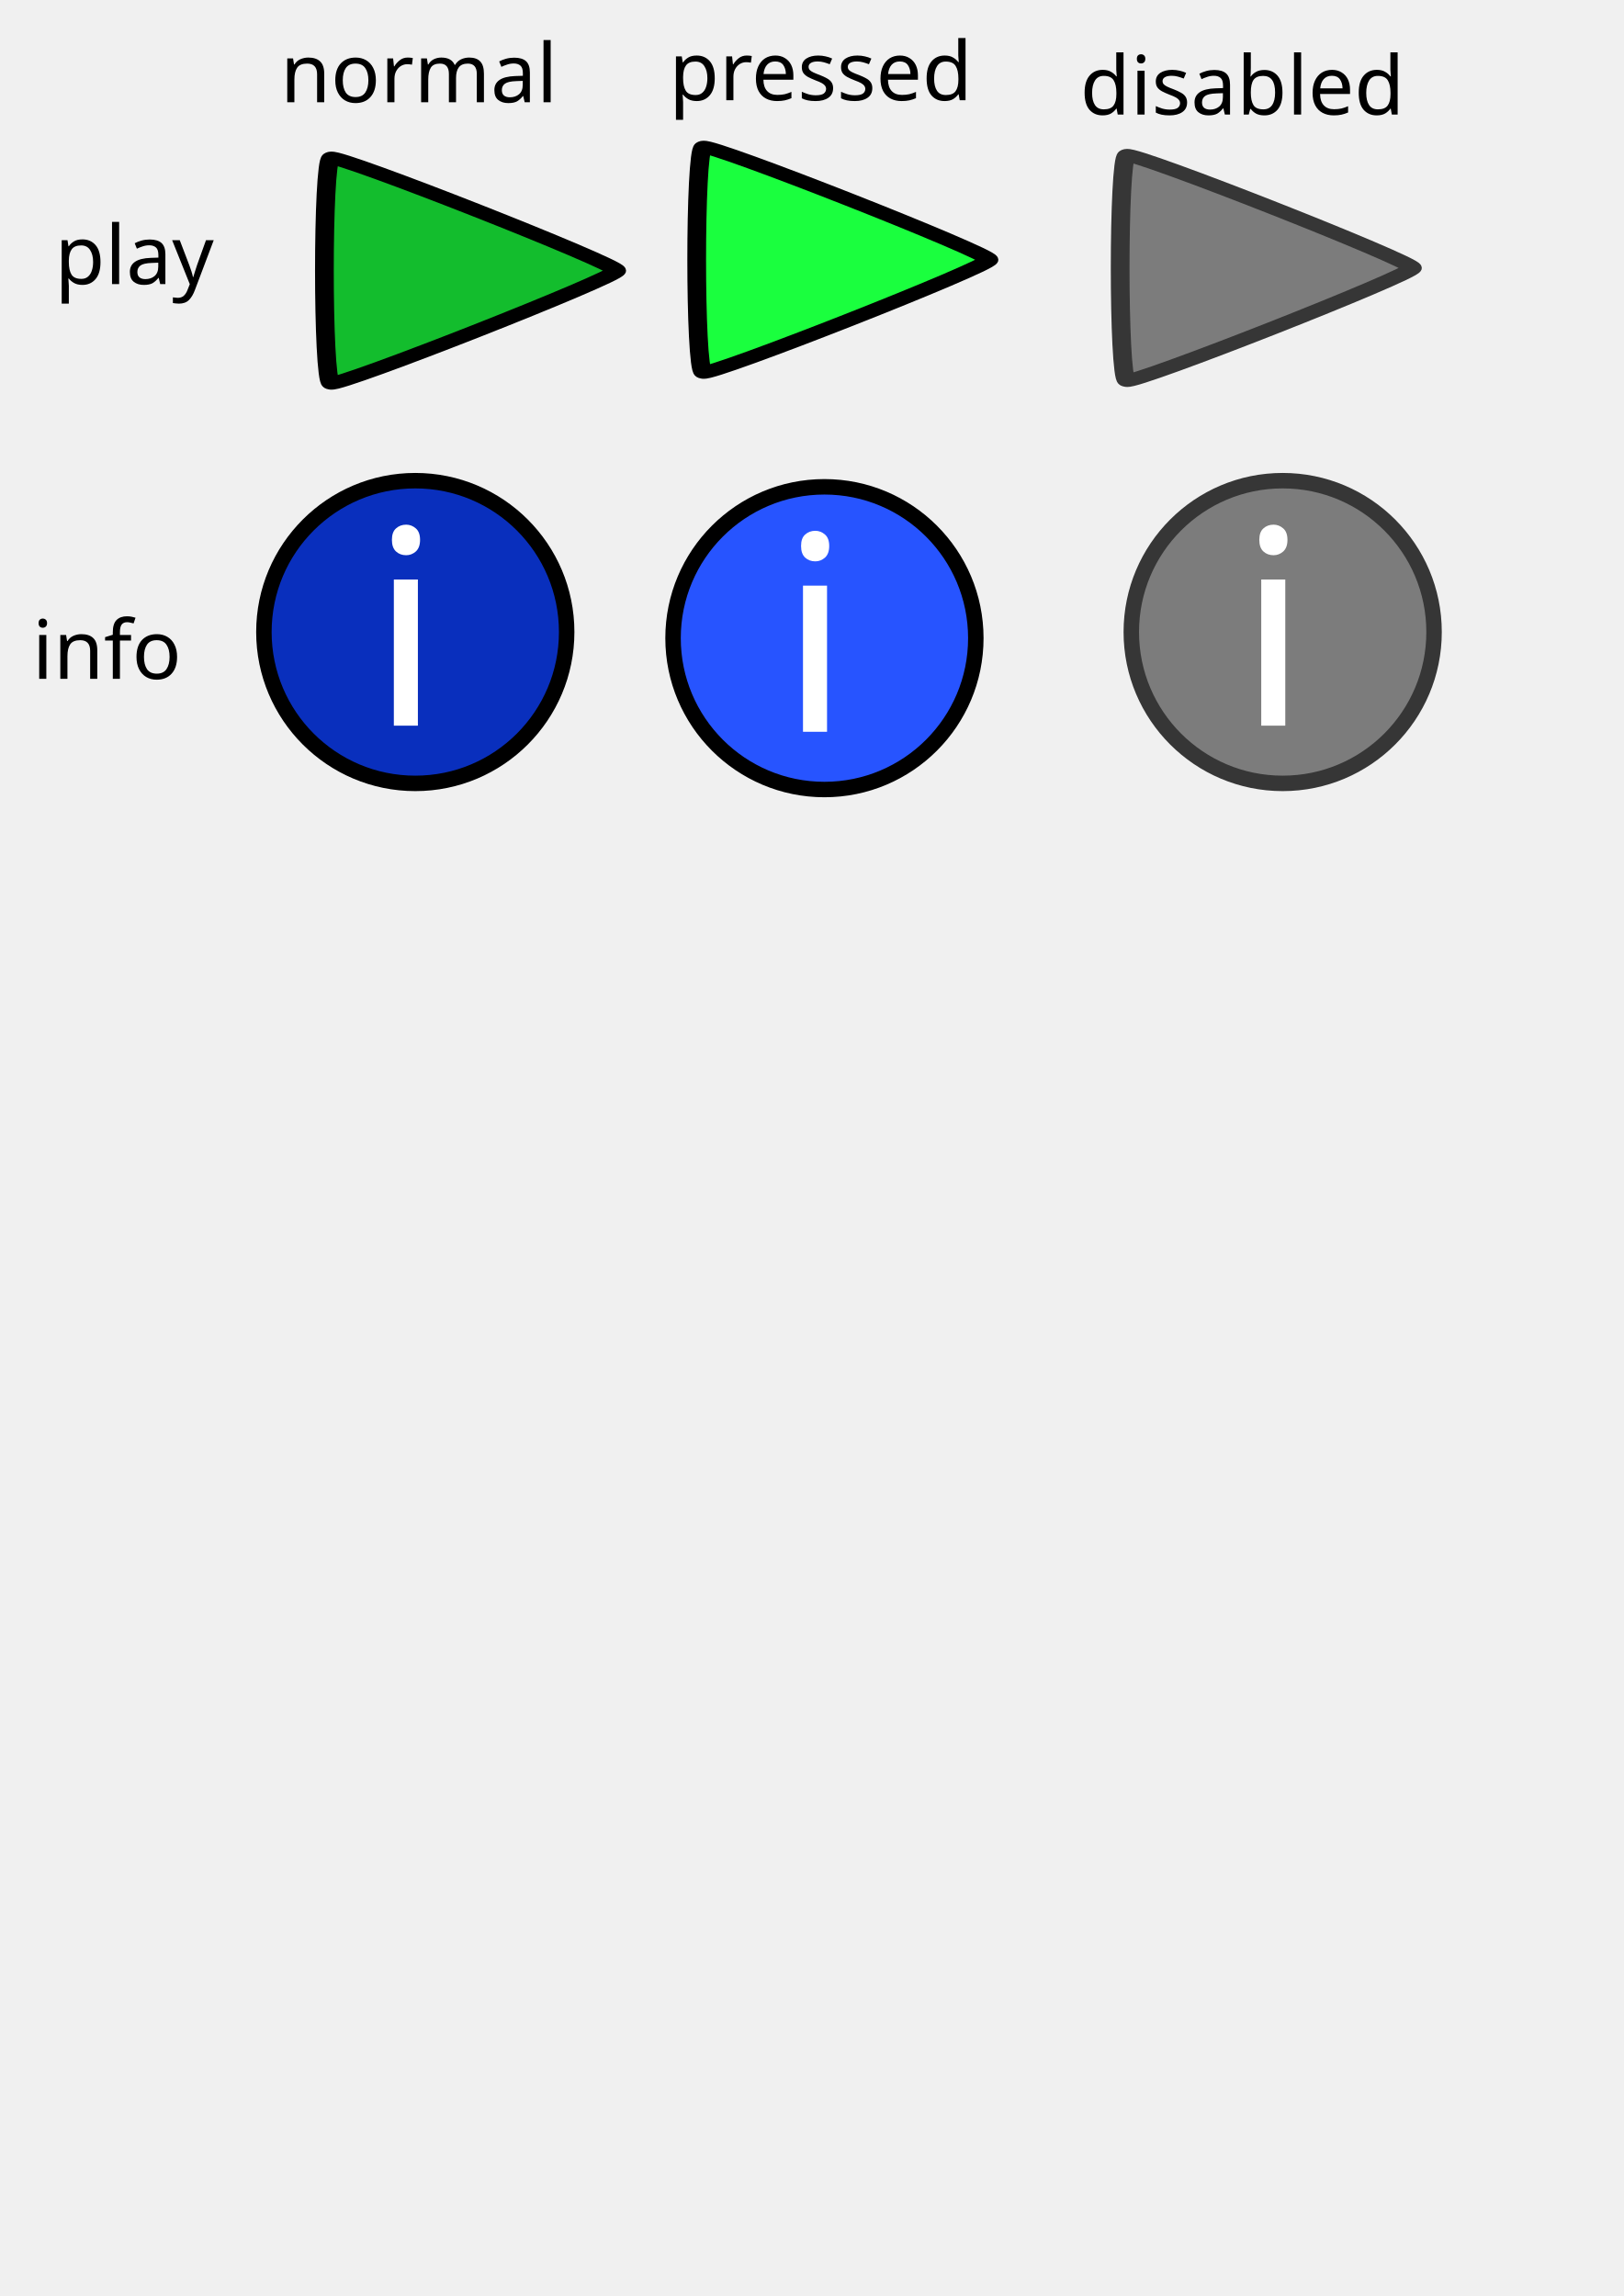
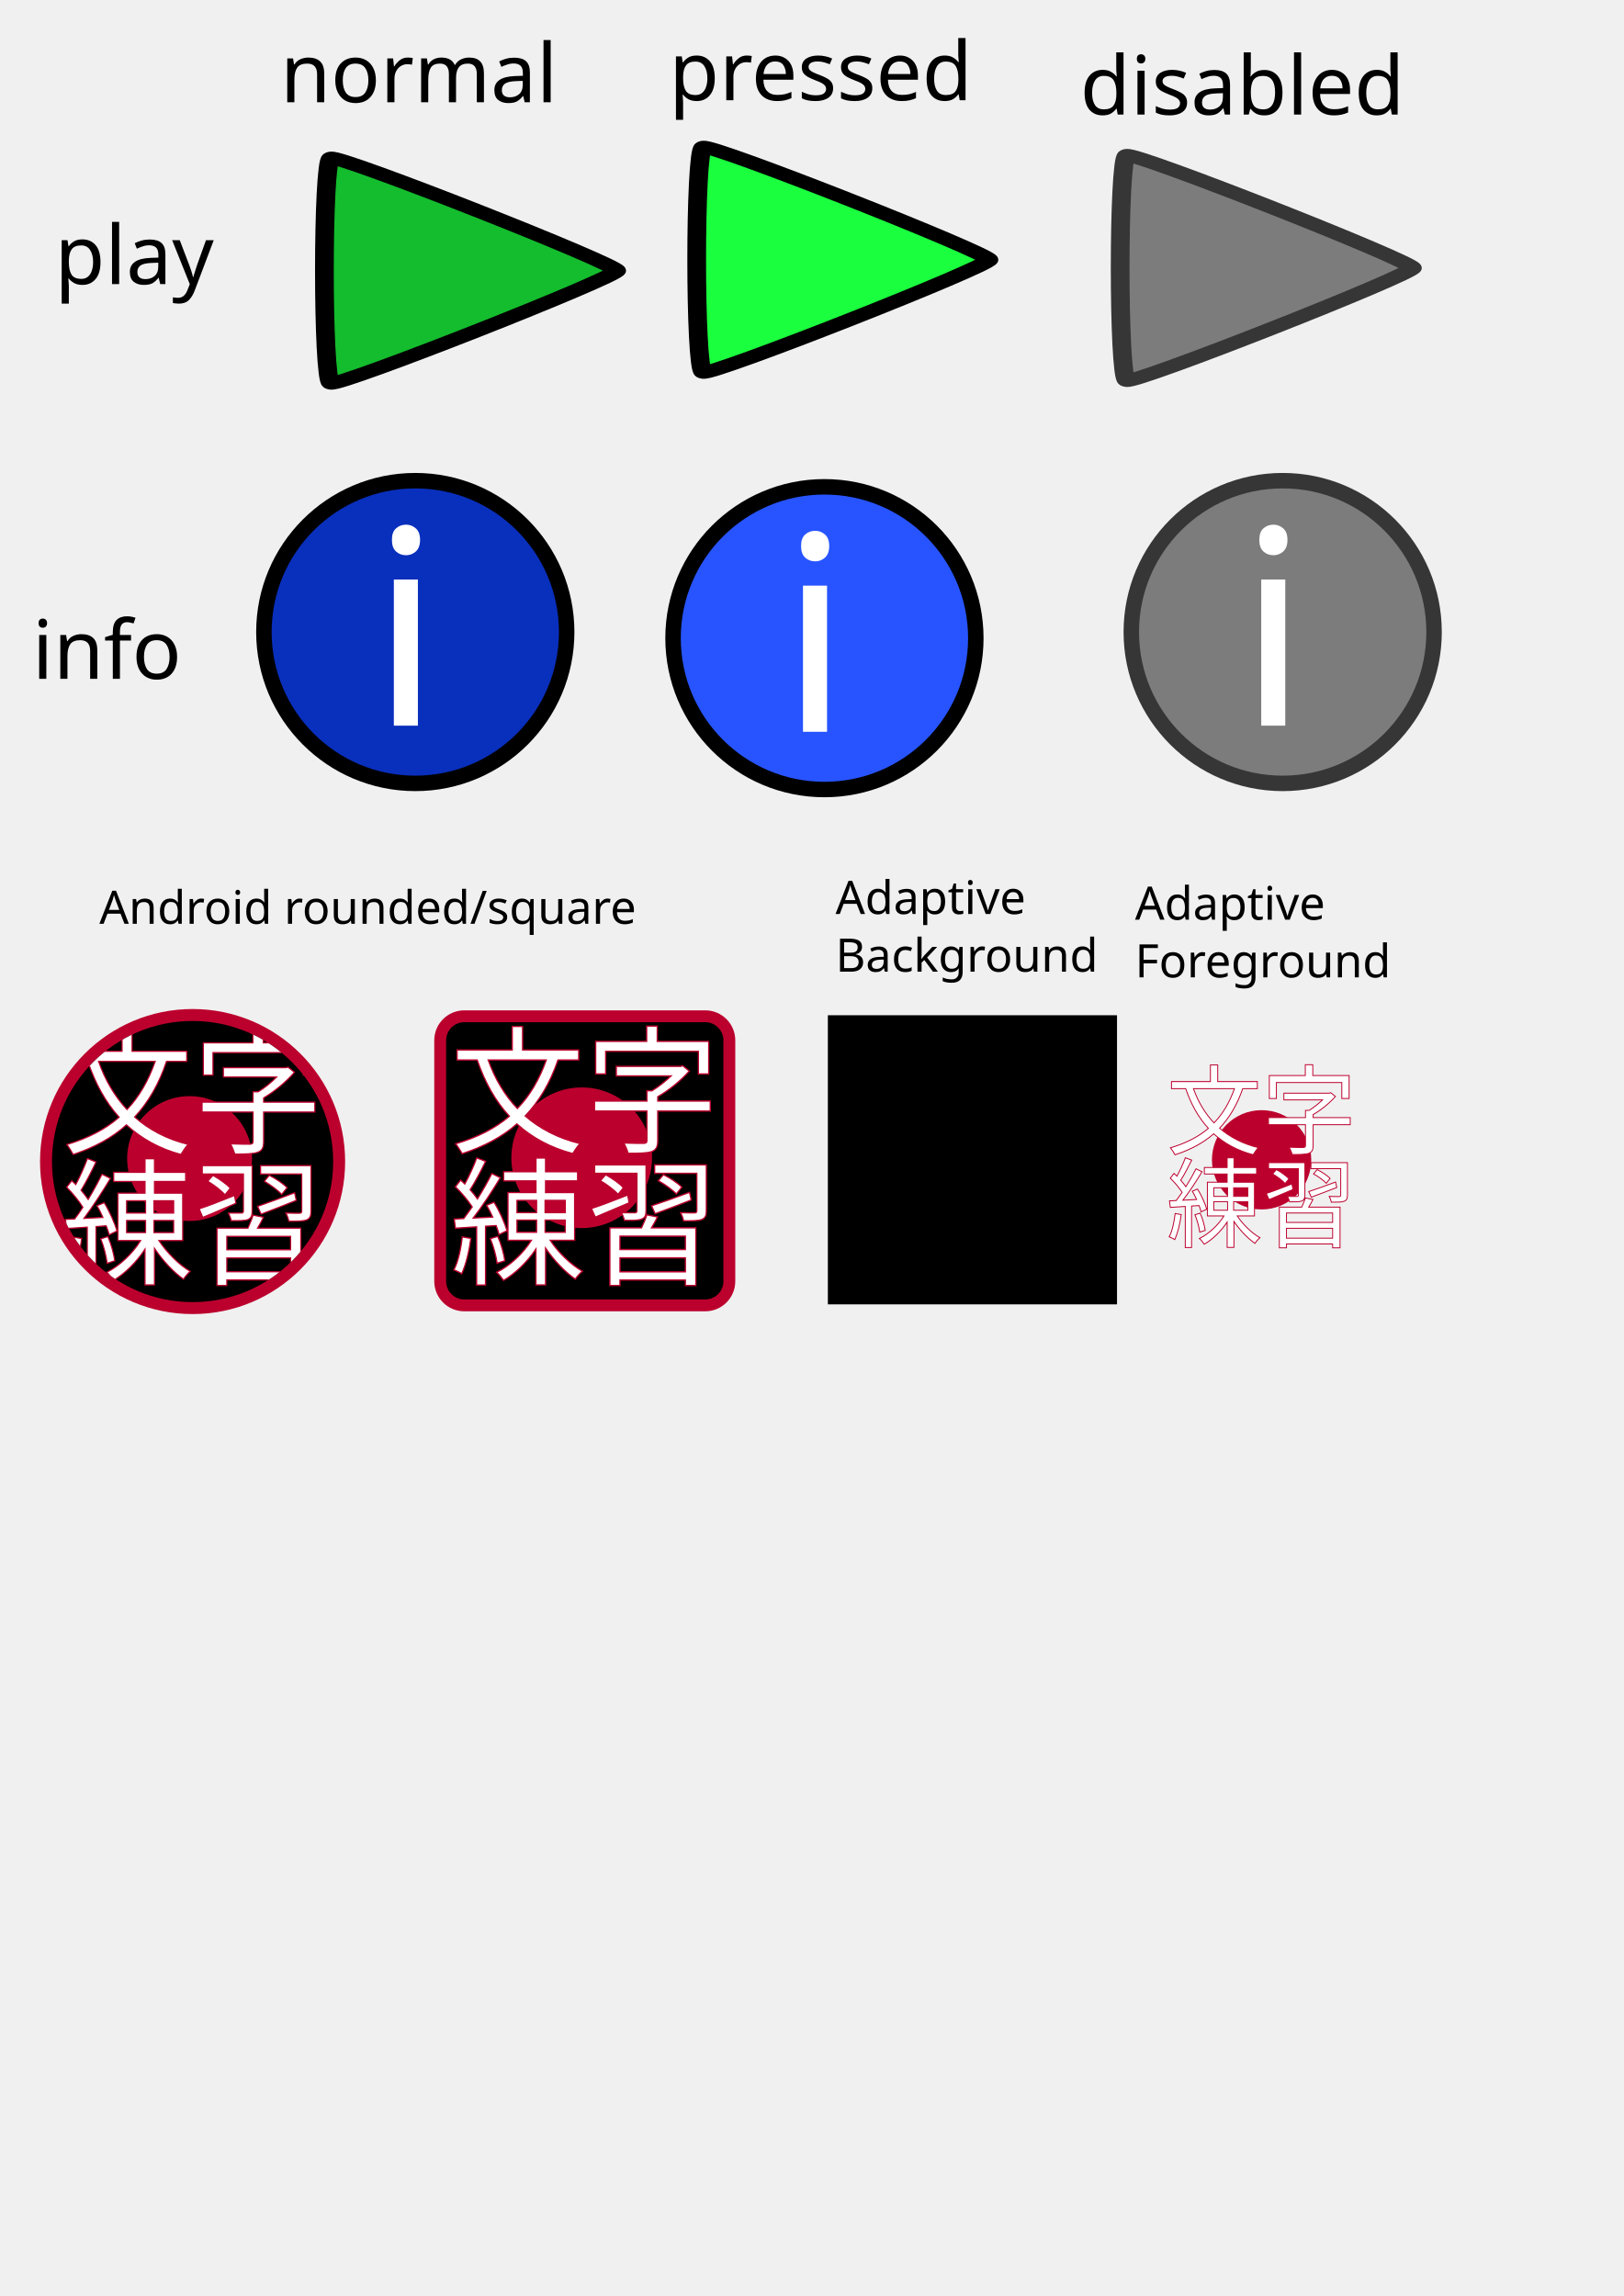
<svg xmlns="http://www.w3.org/2000/svg" xmlns:ns1="http://www.openswatchbook.org/uri/2009/osb" width="210mm" height="297mm" viewBox="0 0 210 297" version="1.1" id="svg8">
  <defs id="defs2">
    <linearGradient id="linearGradient2797" ns1:paint="solid">
      <stop style="stop-color:#13bd2d;stop-opacity:1;" offset="0" id="stop2795" />
    </linearGradient>
    <filter style="color-interpolation-filters:sRGB;" id="filter2999">
      <feColorMatrix values="2 -0.5 -0.5 0 0 -0.5 2 -0.5 0 0 -0.5 -0.5 2 0 0 0 0 0 1 0 " id="feColorMatrix2997" />
    </filter>
    <filter style="color-interpolation-filters:sRGB" id="filter2999-8">
      <feColorMatrix values="2 -0.5 -0.5 0 0 -0.5 2 -0.5 0 0 -0.5 -0.5 2 0 0 0 0 0 1 0 " id="feColorMatrix2997-5" />
    </filter>
    <filter style="color-interpolation-filters:sRGB;" id="filter951">
      <feColorMatrix values="2 -0.5 -0.5 0 0 -0.5 2 -0.5 0 0 -0.5 -0.5 2 0 0 0 0 0 1 0 " id="feColorMatrix949" />
    </filter>
    <filter style="color-interpolation-filters:sRGB;" id="filter1066">
      <feColorMatrix values="2 -0.5 -0.5 0 0 -0.5 2 -0.5 0 0 -0.5 -0.5 2 0 0 0 0 0 1 0 " id="feColorMatrix1064" />
    </filter>
+     <clipPath clipPathUnits="userSpaceOnUse" id="clipPath1198">
+       <ellipse style="fill:#bc002d;fill-opacity:1;stroke:#bc002d;stroke-width:0.1;stroke-linecap:round;stroke-linejoin:round;stroke-miterlimit:4;stroke-dasharray:none;stroke-opacity:1;paint-order:markers fill stroke" id="ellipse1200" cx="85.78" cy="166.509" rx="11.768" ry="11.768" />
+     </clipPath>
  </defs>
  <g id="layer1">
    <path style="fill:#13bd2d;fill-opacity:1;stroke:#000000;stroke-width:2.166;stroke-linecap:round;stroke-linejoin:round;stroke-miterlimit:4;stroke-dasharray:none;stroke-dashoffset:0;paint-order:markers fill stroke" id="path835" d="m 42.294,7.633 c 0.992,0.573 0.992,37.615 2e-6,38.188 C 41.302,46.394 9.223,27.873 9.223,26.727 9.223,25.581 41.302,7.06 42.294,7.633 Z" transform="matrix(-1.11798,0,0,-0.762603,90.07279,55.3905)" />
    <text xml:space="preserve" style="font-style:normal;font-weight:normal;font-size:10.583px;line-height:1.25;font-family:sans-serif;fill:#000000;fill-opacity:1;stroke:none;stroke-width:0.265" x="36.248" y="13.229" id="text3003">
      <tspan id="tspan3001" x="36.248" y="13.229" style="stroke-width:0.265">normal</tspan>
    </text>
    <text xml:space="preserve" style="font-style:normal;font-weight:normal;font-size:10.583px;line-height:1.25;font-family:sans-serif;fill:#000000;fill-opacity:1;stroke:none;stroke-width:0.265" x="86.519" y="12.965" id="text3007">
      <tspan id="tspan3005" x="86.519" y="12.965" style="stroke-width:0.265">pressed</tspan>
    </text>
    <text xml:space="preserve" style="font-style:normal;font-weight:normal;font-size:10.583px;line-height:1.25;font-family:sans-serif;fill:#000000;fill-opacity:1;stroke:none;stroke-width:0.265" x="139.7" y="14.817" id="text3011">
      <tspan id="tspan3009" x="139.7" y="14.817" style="stroke-width:0.265">disabled</tspan>
      <tspan x="139.7" y="28.046" style="stroke-width:0.265" id="tspan3013" />
    </text>
    <g id="g915" transform="translate(30.69167,-21.96042)">
      <circle style="fill:#092fbd;fill-opacity:1;stroke:#000000;stroke-width:2;stroke-linecap:round;stroke-linejoin:round;stroke-miterlimit:4;stroke-dasharray:none;stroke-dashoffset:0;stroke-opacity:1;paint-order:markers fill stroke" id="path3036" cx="23.019" cy="103.717" r="19.579" />
      <text xml:space="preserve" style="font-style:normal;font-variant:normal;font-weight:normal;font-stretch:normal;font-size:35.278px;line-height:1.25;font-family:XANO-mincho-U32;-inkscape-font-specification:XANO-mincho-U32;fill:#000000;fill-opacity:1;stroke:none;stroke-width:0.265" x="17.248" y="115.826" id="text3040">
        <tspan id="tspan3038" x="17.248" y="115.826" style="font-style:normal;font-variant:normal;font-weight:normal;font-stretch:normal;font-size:35.278px;font-family:XANO-mincho-U32;-inkscape-font-specification:XANO-mincho-U32;fill:#ffffff;fill-opacity:1;stroke-width:0.265">i</tspan>
      </text>
    </g>
    <text xml:space="preserve" style="font-style:normal;font-weight:normal;font-size:10.583px;line-height:1.25;font-family:sans-serif;fill:#000000;fill-opacity:1;stroke:none;stroke-width:0.265" x="7.074" y="36.749" id="text3003-7">
      <tspan id="tspan3001-2" x="7.074" y="36.749" style="stroke-width:0.265">play</tspan>
    </text>
    <text xml:space="preserve" style="font-style:normal;font-weight:normal;font-size:10.583px;line-height:1.25;font-family:sans-serif;fill:#000000;fill-opacity:1;stroke:none;stroke-width:0.265" x="4.164" y="87.813" id="text3003-2">
      <tspan id="tspan3001-1" x="4.164" y="87.813" style="stroke-width:0.265">info</tspan>
    </text>
    <g id="g915-54" transform="translate(142.875,-21.96042)">
      <circle style="fill:#7c7c7c;fill-opacity:1;stroke:#363636;stroke-width:2;stroke-linecap:round;stroke-linejoin:round;stroke-miterlimit:4;stroke-dasharray:none;stroke-dashoffset:0;stroke-opacity:1;paint-order:markers fill stroke" id="path3036-3" cx="23.019" cy="103.717" r="19.579" />
      <text xml:space="preserve" style="font-style:normal;font-variant:normal;font-weight:normal;font-stretch:normal;font-size:35.278px;line-height:1.25;font-family:XANO-mincho-U32;-inkscape-font-specification:XANO-mincho-U32;fill:#000000;fill-opacity:1;stroke:none;stroke-width:0.265" x="17.248" y="115.826" id="text3040-1">
        <tspan id="tspan3038-16" x="17.248" y="115.826" style="font-style:normal;font-variant:normal;font-weight:normal;font-stretch:normal;font-size:35.278px;font-family:XANO-mincho-U32;-inkscape-font-specification:XANO-mincho-U32;fill:#ffffff;fill-opacity:1;stroke-width:0.265">i</tspan>
      </text>
    </g>
    <path style="fill:#1aff3e;fill-opacity:1;stroke:#000000;stroke-width:2.166;stroke-linecap:round;stroke-linejoin:round;stroke-miterlimit:4;stroke-dasharray:none;stroke-dashoffset:0;paint-order:markers fill stroke" id="path835-6" d="m 42.294,7.633 c 0.992,0.573 0.992,37.615 2e-6,38.188 C 41.302,46.394 9.223,27.873 9.223,26.727 9.223,25.581 41.302,7.06 42.294,7.633 Z" transform="matrix(-1.11798,0,0,-0.762603,138.2219,53.98414)" />
    <path style="fill:#7c7c7c;fill-opacity:1;stroke:#363636;stroke-width:2.166;stroke-linecap:round;stroke-linejoin:round;stroke-miterlimit:4;stroke-dasharray:none;stroke-dashoffset:0;stroke-opacity:1;paint-order:markers fill stroke" id="path835-0" d="m 42.294,7.633 c 0.992,0.573 0.992,37.615 2e-6,38.188 C 41.302,46.394 9.223,27.873 9.223,26.727 9.223,25.581 41.302,7.06 42.294,7.633 Z" transform="matrix(-1.11798,0,0,-0.762603,192.9906,55.04247)" />
    <g id="g915-54-2" transform="translate(83.60833,-21.16667)">
      <circle style="fill:#2754ff;fill-opacity:1;stroke:#000000;stroke-width:2;stroke-linecap:round;stroke-linejoin:round;stroke-miterlimit:4;stroke-dasharray:none;stroke-dashoffset:0;stroke-opacity:1;paint-order:markers fill stroke" id="path3036-3-8" cx="23.019" cy="103.717" r="19.579" />
      <text xml:space="preserve" style="font-style:normal;font-variant:normal;font-weight:normal;font-stretch:normal;font-size:35.278px;line-height:1.25;font-family:XANO-mincho-U32;-inkscape-font-specification:XANO-mincho-U32;fill:#000000;fill-opacity:1;stroke:none;stroke-width:0.265" x="17.248" y="115.826" id="text3040-1-5">
        <tspan id="tspan3038-16-4" x="17.248" y="115.826" style="font-style:normal;font-variant:normal;font-weight:normal;font-stretch:normal;font-size:35.278px;font-family:XANO-mincho-U32;-inkscape-font-specification:XANO-mincho-U32;fill:#ffffff;fill-opacity:1;stroke-width:0.265">i</tspan>
      </text>
    </g>
+     <g id="g1262" transform="matrix(1.545207,0,0,1.545207,-55.6042,-100.3896)">
+       <ellipse style="fill:#bc002d;fill-opacity:1;stroke:#bc002d;stroke-width:2;stroke-linecap:round;stroke-linejoin:round;stroke-miterlimit:4;stroke-dasharray:none;stroke-opacity:1;paint-order:markers fill stroke" id="path1158-8" cx="52.104" cy="162.206" rx="11.768" ry="11.768" />
+       <g id="g1165" style="stroke:none;stroke-width:0.1;stroke-miterlimit:4;stroke-dasharray:none" clip-path="url(#clipPath1198)" transform="translate(-33.67594,-4.30305)">
+         <rect style="fill:#000000;fill-opacity:1;stroke:none;stroke-width:0.1;stroke-linecap:round;stroke-linejoin:round;stroke-miterlimit:4;stroke-dasharray:none;stroke-opacity:1;paint-order:markers fill stroke" id="rect1113-1" width="23.535" height="23.535" x="74.012" y="154.741" />
+         <circle style="fill:#bc002d;fill-opacity:1;stroke:none;stroke-width:0.1;stroke-linecap:round;stroke-linejoin:round;stroke-miterlimit:4;stroke-dasharray:none;stroke-opacity:1;paint-order:markers fill stroke" id="path1115-5" cx="85.53" cy="166.259" r="5.226" />
+         <text xml:space="preserve" style="font-style:normal;font-weight:normal;font-size:11.234px;line-height:0;font-family:sans-serif;fill:#ffffff;fill-opacity:1;stroke:#bc002d;stroke-width:0.1;stroke-miterlimit:4;stroke-dasharray:none;stroke-opacity:1" x="76.666" y="161.044" id="text1105-8" transform="scale(0.9760685,1.024518)">
+           <tspan id="tspan1103-6" x="76.666" y="161.044" style="font-style:normal;font-variant:normal;font-weight:normal;font-stretch:normal;line-height:0.95;font-family:XANO-mincho-U32;-inkscape-font-specification:XANO-mincho-U32;fill:#ffffff;fill-opacity:1;stroke:#bc002d;stroke-width:0.1;stroke-miterlimit:4;stroke-dasharray:none;stroke-opacity:1">文字</tspan>
+           <tspan x="76.666" y="171.716" style="font-style:normal;font-variant:normal;font-weight:normal;font-stretch:normal;line-height:0.95;font-family:XANO-mincho-U32;-inkscape-font-specification:XANO-mincho-U32;fill:#ffffff;fill-opacity:1;stroke:#bc002d;stroke-width:0.1;stroke-miterlimit:4;stroke-dasharray:none;stroke-opacity:1" id="tspan1107-3">練習</tspan>
+         </text>
+       </g>
+     </g>
+     <text xml:space="preserve" style="font-style:normal;font-weight:normal;font-size:5.969px;line-height:1.25;font-family:sans-serif;fill:#000000;fill-opacity:1;stroke:none;stroke-width:0.149" x="12.851" y="119.502" id="text1266">
+       <tspan id="tspan1264" x="12.851" y="119.502" style="stroke-width:0.149">Android rounded/square</tspan>
+     </text>
+     <path style="fill:#000000;fill-opacity:1;stroke:#bc002d;stroke-width:1.533;stroke-linecap:round;stroke-linejoin:round;stroke-miterlimit:4;stroke-dasharray:none;stroke-opacity:1;paint-order:markers fill stroke" id="rect1113-2" width="37.398" height="37.398" x="56.932" y="131.46" d="M 60.048,131.46 H 91.213 a 3.116,3.116 45 0 1 3.116,3.116 v 31.165 a 3.116,3.116 135 0 1 -3.116,3.116 H 60.048 a 3.116,3.116 45 0 1 -3.116,-3.116 v -31.165 a 3.116,3.116 135 0 1 3.116,-3.116 z" />
+     <circle style="fill:#bc002d;fill-opacity:1;stroke:#bc002d;stroke-width:1.589;stroke-linecap:round;stroke-linejoin:round;stroke-miterlimit:4;stroke-dasharray:none;stroke-opacity:1;paint-order:markers fill stroke" id="path1115-2" cx="75.233" cy="149.762" r="8.303" />
+     <text xml:space="preserve" style="font-style:normal;font-weight:normal;font-size:17.647px;line-height:0;font-family:sans-serif;fill:#ffffff;fill-opacity:1;stroke:#bc002d;stroke-width:0.167;stroke-miterlimit:4;stroke-dasharray:none;stroke-opacity:1" x="59.08" y="145.738" id="text1105-4" transform="scale(0.9860393,1.014158)">
+       <tspan id="tspan1103-9" x="59.08" y="145.738" style="font-style:normal;font-variant:normal;font-weight:normal;font-stretch:normal;line-height:0.95;font-family:XANO-mincho-U32;-inkscape-font-specification:XANO-mincho-U32;fill:#ffffff;fill-opacity:1;stroke:#bc002d;stroke-width:0.167;stroke-miterlimit:4;stroke-dasharray:none;stroke-opacity:1">文字</tspan>
+       <tspan x="59.08" y="162.503" style="font-style:normal;font-variant:normal;font-weight:normal;font-stretch:normal;line-height:0.95;font-family:XANO-mincho-U32;-inkscape-font-specification:XANO-mincho-U32;fill:#ffffff;fill-opacity:1;stroke:#bc002d;stroke-width:0.167;stroke-miterlimit:4;stroke-dasharray:none;stroke-opacity:1" id="tspan1107-6">練習</tspan>
+     </text>
+     <path style="fill:#000000;fill-opacity:1;stroke:none;stroke-width:1.533;stroke-linecap:round;stroke-linejoin:round;stroke-miterlimit:4;stroke-dasharray:none;stroke-opacity:1;paint-order:markers fill stroke" id="rect1113-2-5" width="37.398" height="37.398" x="107.07" y="131.328" d="m 107.07,131.328 h 37.398 v 37.398 h -37.398 z" />
+     <g id="g1377" transform="translate(9.708939,-60.97801)">
+       <g id="g1369" transform="matrix(0.7058822,0,0,0.7058811,45.13483,62.06064)">
+         <circle style="fill:#bc002d;fill-opacity:1;stroke:#bc002d;stroke-width:1.589;stroke-linecap:round;stroke-linejoin:round;stroke-miterlimit:4;stroke-dasharray:none;stroke-opacity:1;paint-order:markers fill stroke" id="path1115-2-3" cx="153.458" cy="211.005" r="8.303" />
+         <text xml:space="preserve" style="font-style:normal;font-weight:normal;font-size:17.647px;line-height:0;font-family:sans-serif;fill:#ffffff;fill-opacity:1;stroke:#bc002d;stroke-width:0.167;stroke-miterlimit:4;stroke-dasharray:none;stroke-opacity:1" x="138.01" y="205.735" id="text1105-4-8" transform="scale(0.9860393,1.014158)">
+           <tspan id="tspan1103-9-1" x="138.01" y="205.735" style="font-style:normal;font-variant:normal;font-weight:normal;font-stretch:normal;line-height:0.95;font-family:XANO-mincho-U32;-inkscape-font-specification:XANO-mincho-U32;fill:#ffffff;fill-opacity:1;stroke:#bc002d;stroke-width:0.167;stroke-miterlimit:4;stroke-dasharray:none;stroke-opacity:1">文字</tspan>
+           <tspan x="138.01" y="222.5" style="font-style:normal;font-variant:normal;font-weight:normal;font-stretch:normal;line-height:0.95;font-family:XANO-mincho-U32;-inkscape-font-specification:XANO-mincho-U32;fill:#ffffff;fill-opacity:1;stroke:#bc002d;stroke-width:0.167;stroke-miterlimit:4;stroke-dasharray:none;stroke-opacity:1" id="tspan1107-6-3">練習</tspan>
+         </text>
+       </g>
+       <path style="fill:#ffffff;fill-opacity:0;stroke:none;stroke-width:1.533;stroke-linecap:round;stroke-linejoin:round;stroke-miterlimit:4;stroke-dasharray:none;stroke-opacity:1;paint-order:markers fill stroke" id="rect1113-2-5-2" width="37.398" height="37.398" x="134.759" y="192.306" d="m 134.759,192.306 h 37.398 v 37.398 h -37.398 z" />
+     </g>
+     <text xml:space="preserve" style="font-style:normal;font-weight:normal;font-size:5.969px;line-height:1.25;font-family:sans-serif;fill:#000000;fill-opacity:1;stroke:none;stroke-width:0.149" x="108.068" y="118.225" id="text1266-8">
+       <tspan id="tspan1264-5" x="108.068" y="118.225" style="stroke-width:0.149">Adaptive</tspan>
+       <tspan x="108.068" y="125.686" style="stroke-width:0.149" id="tspan1397">Background</tspan>
+     </text>
+     <text xml:space="preserve" style="font-style:normal;font-weight:normal;font-size:5.969px;line-height:1.25;font-family:sans-serif;fill:#000000;fill-opacity:1;stroke:none;stroke-width:0.149" x="146.797" y="118.967" id="text1266-8-5">
+       <tspan id="tspan1264-5-6" x="146.797" y="118.967" style="stroke-width:0.149">Adaptive</tspan>
+       <tspan x="146.797" y="126.428" style="stroke-width:0.149" id="tspan1397-7">Foreground</tspan>
+     </text>
  </g>
</svg>
